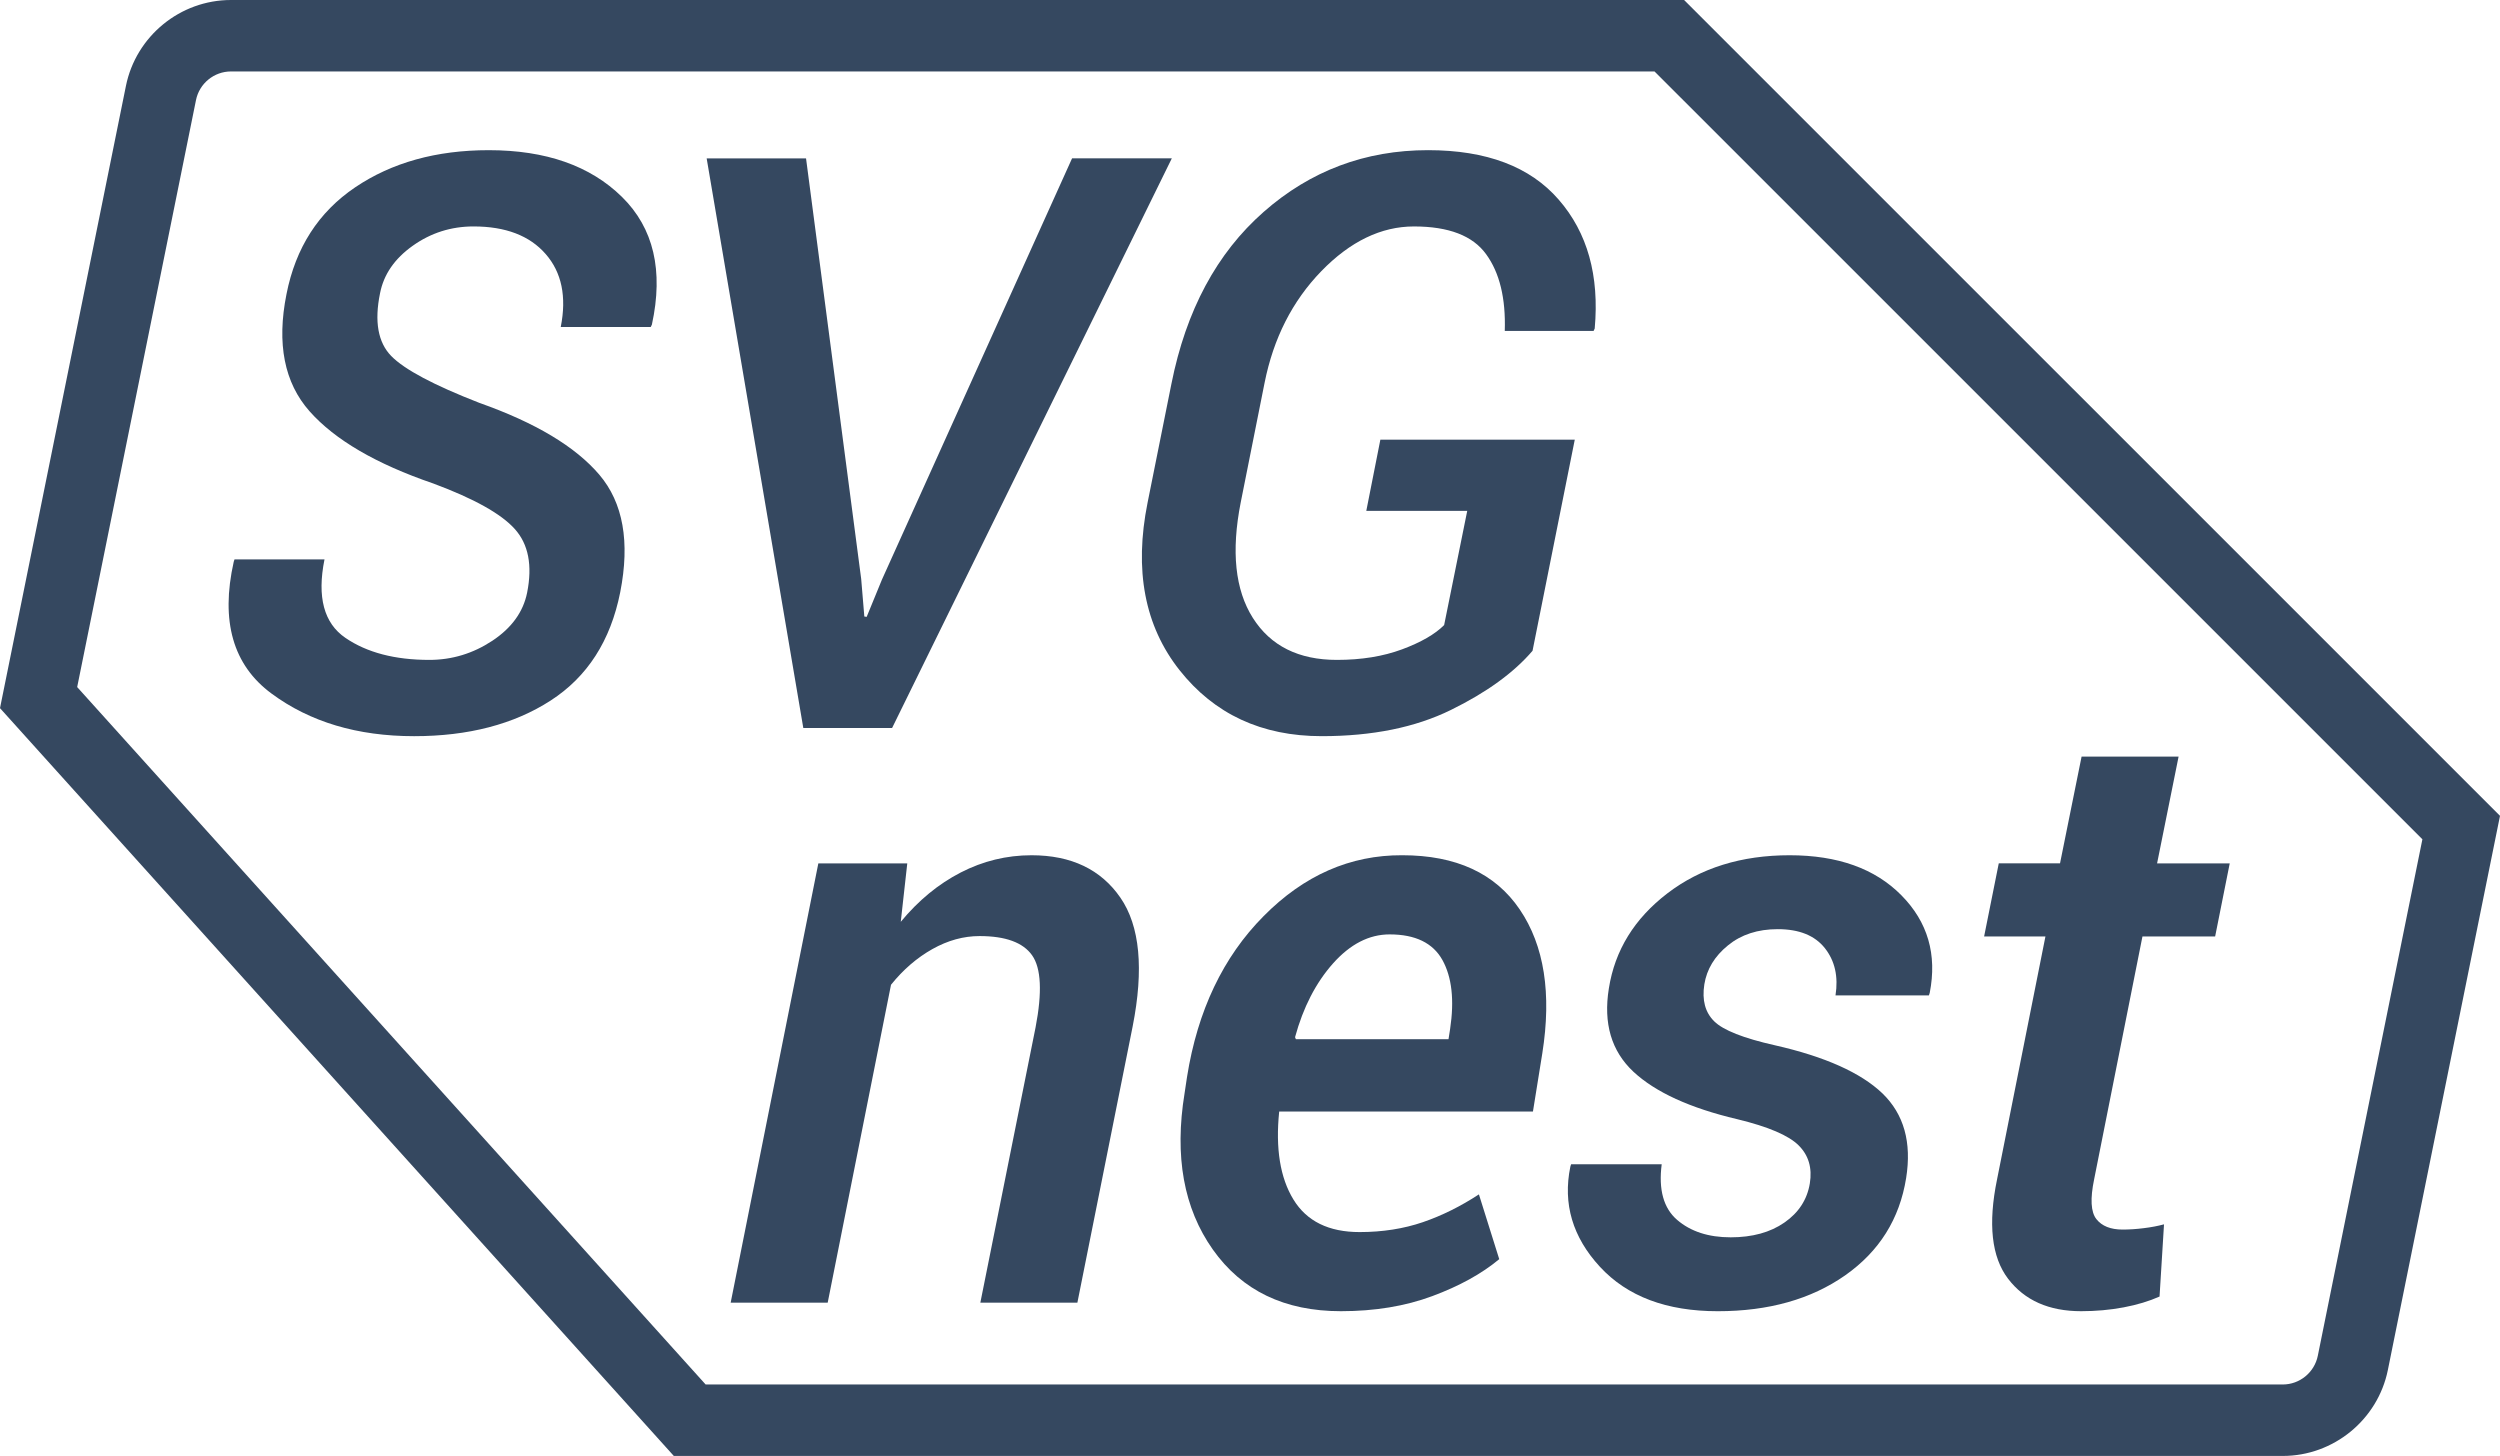
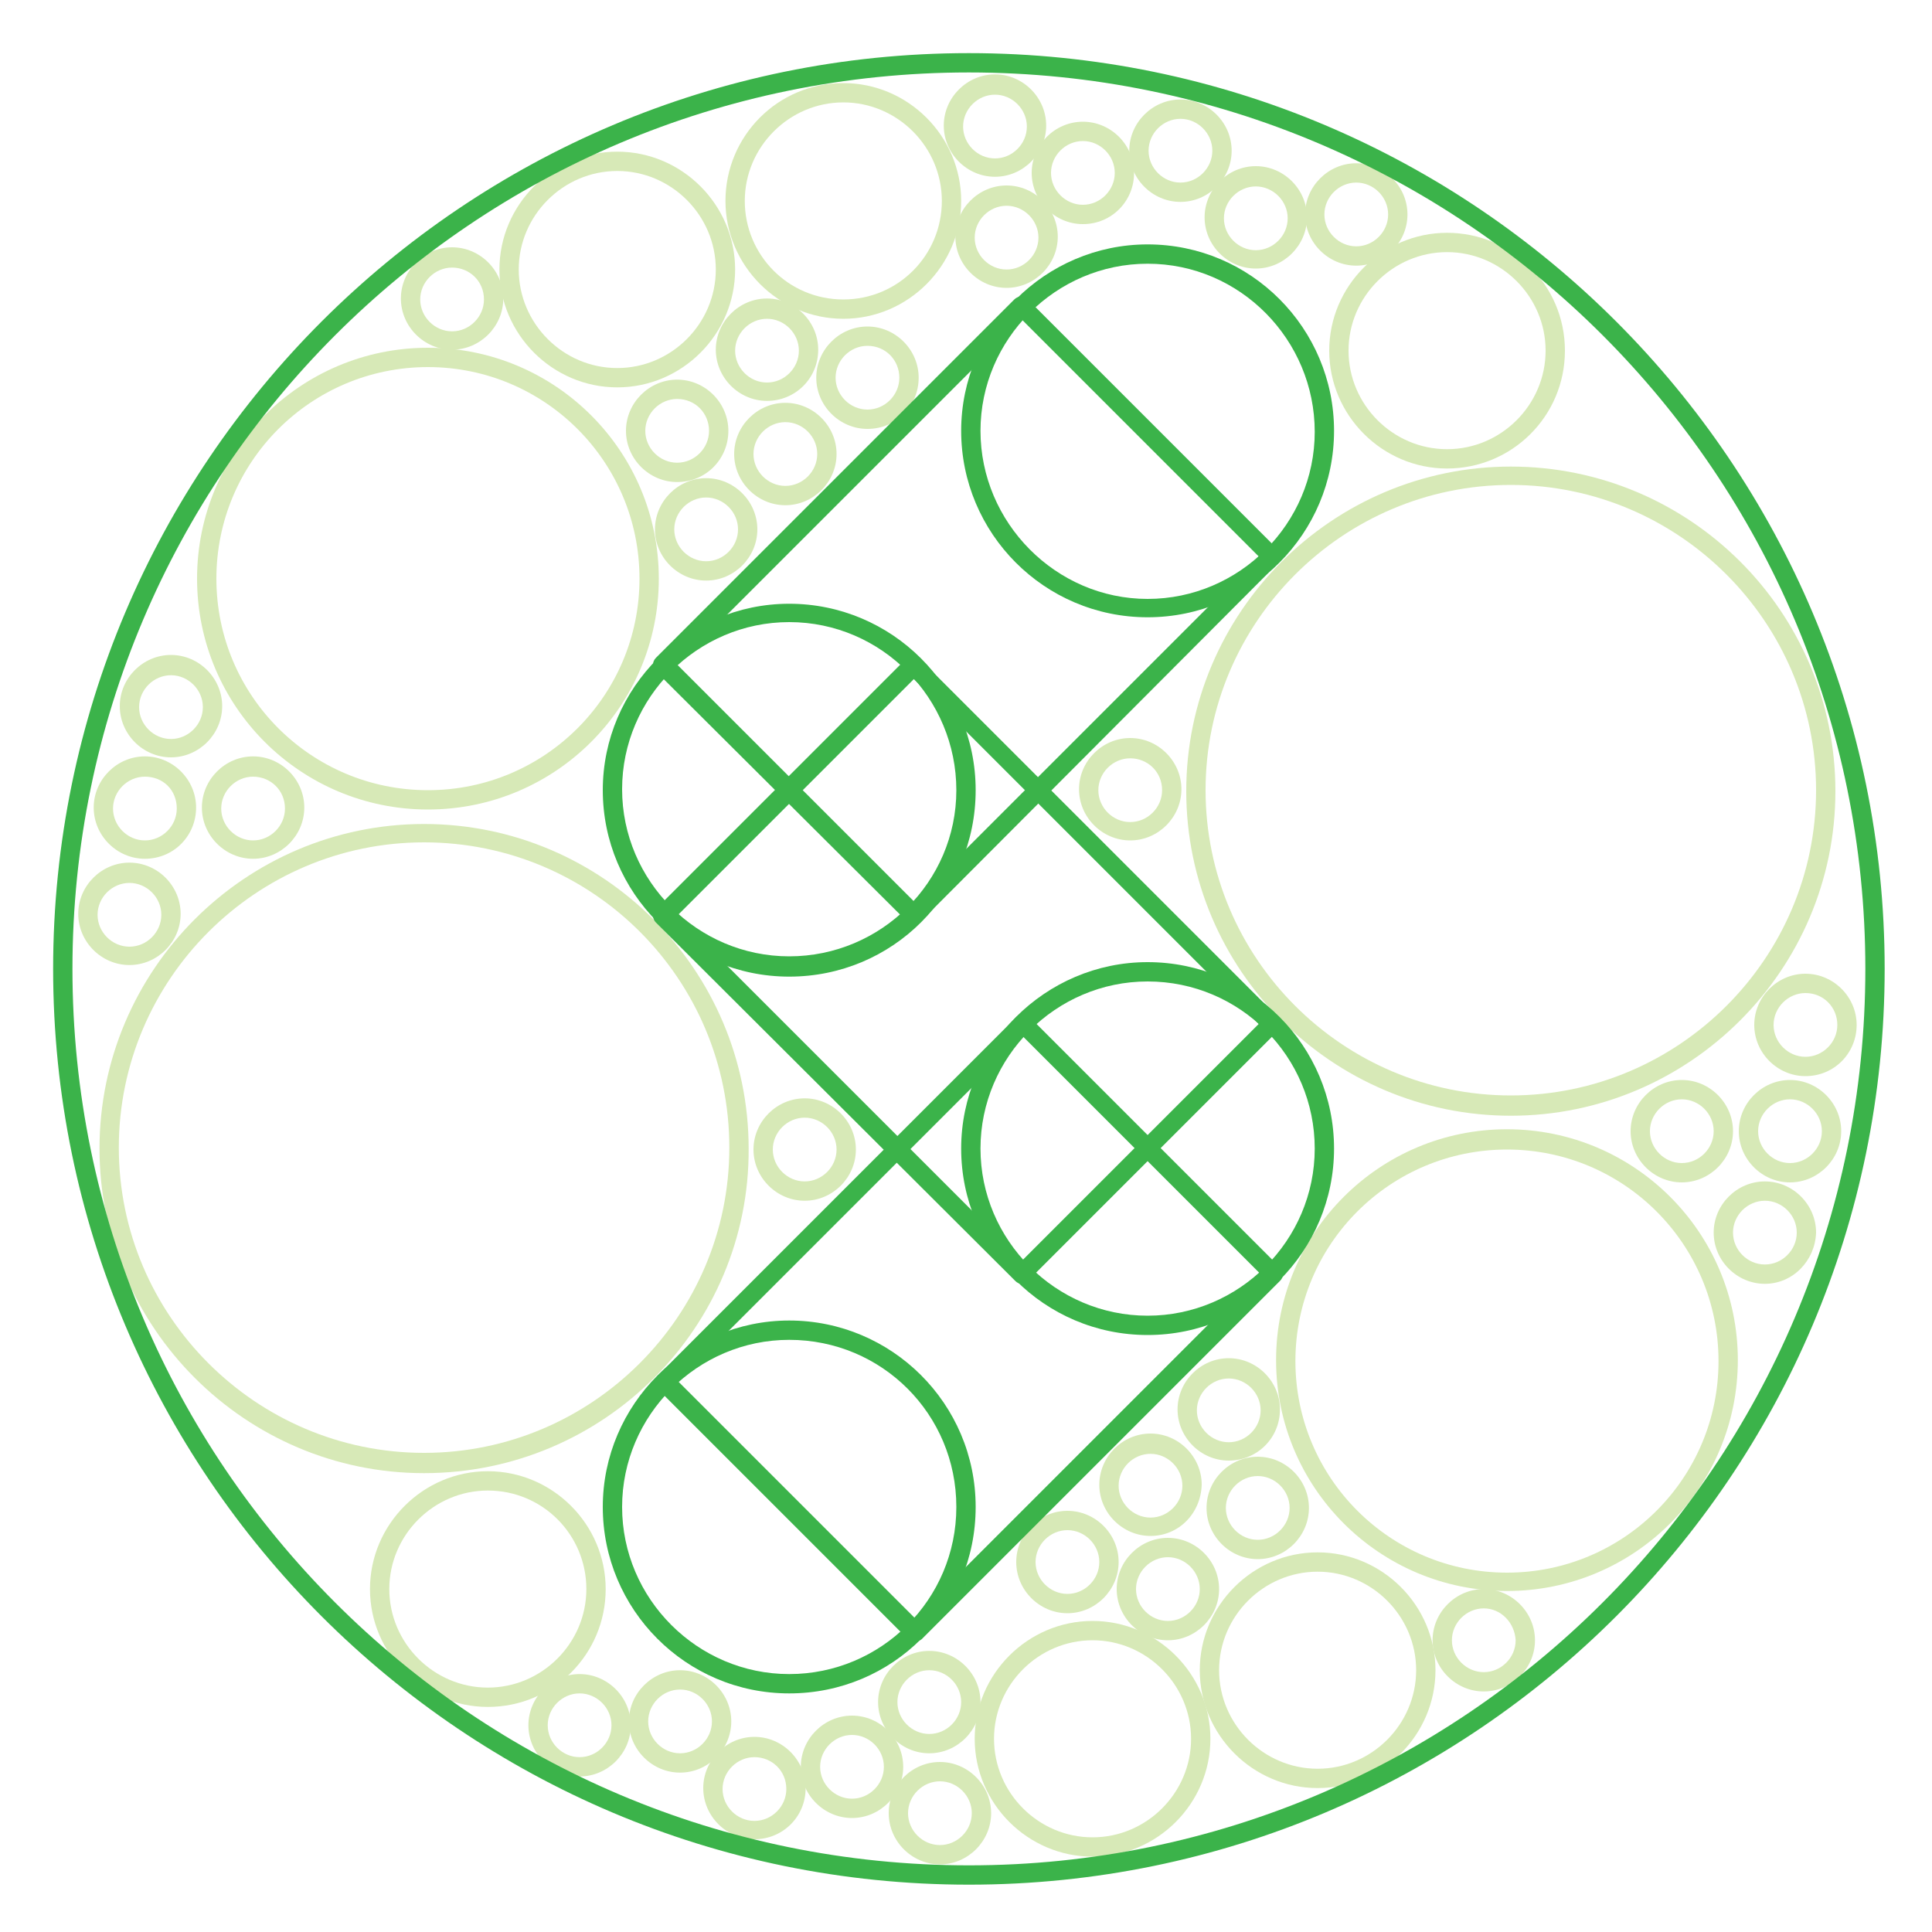
- <svg xmlns="http://www.w3.org/2000/svg" version="1.1" id="Layer_1" x="0px" y="0px" width="200px" height="116.476px" viewBox="0 0 200 116.476" enable-background="new 0 0 200 116.476" xml:space="preserve">
-   <g>
-     <path fill="#354860" d="M182.621,116.476H53.906L0,56.652L10.074,6.875C10.88,2.892,14.414,0,18.478,0h116.25L200,65.267   l-8.972,44.337C190.22,113.584,186.68,116.476,182.621,116.476z M56.451,110.759h126.17c1.356,0,2.534-0.965,2.803-2.294   l8.368-41.323L132.361,5.716H18.478c-1.354,0-2.532,0.963-2.799,2.292L6.174,54.966L56.451,110.759z" />
+ <svg xmlns="http://www.w3.org/2000/svg" version="1.1" id="Layer_1" x="0px" y="0px" viewBox="0 0 200 200" style="enable-background:new 0 0 200 200;" xml:space="preserve">
+   <style type="text/css">
+ 	.st0{fill:#D7E9B7;}
+ 	.st1{fill:#3BB34A;}
+ </style>
+   <g id="XMLID_1356_">
+     <g id="XMLID_1375_">
+       <path id="XMLID_145_" class="st0" d="M43.9,152.5c-18.5,0-33.6-15.1-33.6-33.6c0-18.5,15.1-33.6,33.6-33.6s33.6,15.1,33.6,33.6    C77.6,137.4,62.5,152.5,43.9,152.5z M43.9,87.2c-17.4,0-31.6,14.2-31.6,31.6s14.2,31.6,31.6,31.6s31.6-14.2,31.6-31.6    S61.4,87.2,43.9,87.2z" />
+     </g>
+     <g id="XMLID_1440_">
+       <path id="XMLID_142_" class="st0" d="M63.9,40.1c-6.7,0-12.2-5.5-12.2-12.2s5.5-12.2,12.2-12.2s12.2,5.5,12.2,12.2    S70.6,40.1,63.9,40.1z M63.9,17.7c-5.6,0-10.2,4.6-10.2,10.2s4.6,10.2,10.2,10.2s10.2-4.6,10.2-10.2S69.5,17.7,63.9,17.7z" />
+     </g>
+     <g id="XMLID_1441_">
+       <path id="XMLID_139_" class="st0" d="M87.3,33c-6.7,0-12.2-5.5-12.2-12.2S80.5,8.6,87.3,8.6c6.7,0,12.2,5.5,12.2,12.2    S94,33,87.3,33z M87.3,10.6c-5.6,0-10.2,4.6-10.2,10.2S81.6,31,87.3,31s10.2-4.6,10.2-10.2S92.9,10.6,87.3,10.6z" />
+     </g>
+     <g id="XMLID_39_">
+       <path id="XMLID_136_" class="st0" d="M149.8,48.5c-6.7,0-12.2-5.5-12.2-12.2s5.5-12.2,12.2-12.2S162,29.5,162,36.3    S156.5,48.5,149.8,48.5z M149.8,26.1c-5.6,0-10.2,4.6-10.2,10.2s4.6,10.2,10.2,10.2S160,41.9,160,36.3S155.4,26.1,149.8,26.1z" />
+     </g>
+     <g id="XMLID_1410_">
+       <path id="XMLID_133_" class="st0" d="M44.3,83.8c-13.2,0-23.9-10.7-23.9-23.9C20.4,46.7,31.1,36,44.3,36    c13.2,0,23.9,10.7,23.9,23.9C68.2,73.1,57.5,83.8,44.3,83.8z M44.3,38c-12.1,0-21.9,9.8-21.9,21.9c0,12.1,9.8,21.9,21.9,21.9    c12.1,0,21.9-9.8,21.9-21.9C66.2,47.8,56.4,38,44.3,38z" />
+     </g>
+     <g id="XMLID_1376_">
+       <path id="XMLID_130_" class="st0" d="M83.3,124.3c-2.9,0-5.3-2.4-5.3-5.3s2.4-5.3,5.3-5.3s5.3,2.4,5.3,5.3S86.2,124.3,83.3,124.3z     M83.3,115.7c-1.8,0-3.3,1.5-3.3,3.3s1.5,3.3,3.3,3.3s3.3-1.5,3.3-3.3S85.1,115.7,83.3,115.7z" />
+     </g>
+     <g id="XMLID_1377_">
+       <path id="XMLID_127_" class="st0" d="M13.4,99.9c-2.9,0-5.3-2.4-5.3-5.3s2.4-5.3,5.3-5.3s5.3,2.4,5.3,5.3S16.3,99.9,13.4,99.9z     M13.4,91.4c-1.8,0-3.3,1.5-3.3,3.3c0,1.8,1.5,3.3,3.3,3.3s3.3-1.5,3.3-3.3C16.7,92.9,15.2,91.4,13.4,91.4z" />
+     </g>
+     <g id="XMLID_1385_">
+       <path id="XMLID_124_" class="st0" d="M15,88.9c-2.9,0-5.3-2.4-5.3-5.3s2.4-5.3,5.3-5.3s5.3,2.4,5.3,5.3S18,88.9,15,88.9z M15,80.4    c-1.8,0-3.3,1.5-3.3,3.3c0,1.8,1.5,3.3,3.3,3.3s3.3-1.5,3.3-3.3C18.3,81.8,16.9,80.4,15,80.4z" />
+     </g>
+     <g id="XMLID_1400_">
+       <path id="XMLID_121_" class="st0" d="M17.7,78.4c-2.9,0-5.3-2.4-5.3-5.3s2.4-5.3,5.3-5.3s5.3,2.4,5.3,5.3S20.6,78.4,17.7,78.4z     M17.7,69.9c-1.8,0-3.3,1.5-3.3,3.3s1.5,3.3,3.3,3.3s3.3-1.5,3.3-3.3S19.5,69.9,17.7,69.9z" />
+     </g>
+     <g id="XMLID_1405_">
+       <path id="XMLID_118_" class="st0" d="M26.2,88.9c-2.9,0-5.3-2.4-5.3-5.3s2.4-5.3,5.3-5.3s5.3,2.4,5.3,5.3S29.1,88.9,26.2,88.9z     M26.2,80.4c-1.8,0-3.3,1.5-3.3,3.3c0,1.8,1.5,3.3,3.3,3.3s3.3-1.5,3.3-3.3C29.5,81.8,28,80.4,26.2,80.4z" />
+     </g>
+     <g id="XMLID_1411_">
+       <path id="XMLID_115_" class="st0" d="M73.1,60.1c-2.9,0-5.3-2.4-5.3-5.3s2.4-5.3,5.3-5.3s5.3,2.4,5.3,5.3S76,60.1,73.1,60.1z     M73.1,51.5c-1.8,0-3.3,1.5-3.3,3.3c0,1.8,1.5,3.3,3.3,3.3c1.8,0,3.3-1.5,3.3-3.3C76.4,53,74.9,51.5,73.1,51.5z" />
+     </g>
+     <g id="XMLID_1416_">
+       <path id="XMLID_112_" class="st0" d="M81.3,52.3c-2.9,0-5.3-2.4-5.3-5.3c0-2.9,2.4-5.3,5.3-5.3s5.3,2.4,5.3,5.3    C86.6,49.9,84.2,52.3,81.3,52.3z M81.3,43.7c-1.8,0-3.3,1.5-3.3,3.3c0,1.8,1.5,3.3,3.3,3.3s3.3-1.5,3.3-3.3    C84.6,45.2,83.1,43.7,81.3,43.7z" />
+     </g>
+     <g id="XMLID_1425_">
+       <path id="XMLID_109_" class="st0" d="M89.8,44.4c-2.9,0-5.3-2.4-5.3-5.3c0-2.9,2.4-5.3,5.3-5.3s5.3,2.4,5.3,5.3    C95.1,42,92.8,44.4,89.8,44.4z M89.8,35.8c-1.8,0-3.3,1.5-3.3,3.3c0,1.8,1.5,3.3,3.3,3.3s3.3-1.5,3.3-3.3    C93.1,37.3,91.7,35.8,89.8,35.8z" />
+     </g>
+     <g id="XMLID_1446_">
+       <path id="XMLID_106_" class="st0" d="M104.2,29.8c-2.9,0-5.3-2.4-5.3-5.3s2.4-5.3,5.3-5.3s5.3,2.4,5.3,5.3S107.1,29.8,104.2,29.8z     M104.2,21.3c-1.8,0-3.3,1.5-3.3,3.3s1.5,3.3,3.3,3.3c1.8,0,3.3-1.5,3.3-3.3S106,21.3,104.2,21.3z" />
+     </g>
+     <g id="XMLID_1455_">
+       <path id="XMLID_103_" class="st0" d="M103,18.3c-2.9,0-5.3-2.4-5.3-5.3s2.4-5.3,5.3-5.3s5.3,2.4,5.3,5.3S105.9,18.3,103,18.3z     M103,9.8c-1.8,0-3.3,1.5-3.3,3.3s1.5,3.3,3.3,3.3c1.8,0,3.3-1.5,3.3-3.3S104.8,9.8,103,9.8z" />
+     </g>
+     <g id="XMLID_1460_">
+       <path id="XMLID_100_" class="st0" d="M112.1,23.2c-2.9,0-5.3-2.4-5.3-5.3s2.4-5.3,5.3-5.3s5.3,2.4,5.3,5.3S115.1,23.2,112.1,23.2z     M112.1,14.6c-1.8,0-3.3,1.5-3.3,3.3c0,1.8,1.5,3.3,3.3,3.3s3.3-1.5,3.3-3.3C115.4,16.1,113.9,14.6,112.1,14.6z" />
+     </g>
+     <g id="XMLID_1465_">
+       <path id="XMLID_97_" class="st0" d="M122.2,20.9c-2.9,0-5.3-2.4-5.3-5.3s2.4-5.3,5.3-5.3s5.3,2.4,5.3,5.3S125.1,20.9,122.2,20.9z     M122.2,12.3c-1.8,0-3.3,1.5-3.3,3.3s1.5,3.3,3.3,3.3c1.8,0,3.3-1.5,3.3-3.3S124,12.3,122.2,12.3z" />
+     </g>
+     <g id="XMLID_1470_">
+       <path id="XMLID_94_" class="st0" d="M130,27.8c-2.9,0-5.3-2.4-5.3-5.3s2.4-5.3,5.3-5.3c2.9,0,5.3,2.4,5.3,5.3S132.9,27.8,130,27.8    z M130,19.3c-1.8,0-3.3,1.5-3.3,3.3s1.5,3.3,3.3,3.3c1.8,0,3.3-1.5,3.3-3.3S131.8,19.3,130,19.3z" />
+     </g>
+     <g id="XMLID_1475_">
+       <path id="XMLID_91_" class="st0" d="M140.4,27.5c-2.9,0-5.3-2.4-5.3-5.3s2.4-5.3,5.3-5.3c2.9,0,5.3,2.4,5.3,5.3    S143.3,27.5,140.4,27.5z M140.4,18.9c-1.8,0-3.3,1.5-3.3,3.3s1.5,3.3,3.3,3.3s3.3-1.5,3.3-3.3S142.2,18.9,140.4,18.9z" />
+     </g>
+     <g id="XMLID_1430_">
+       <path id="XMLID_88_" class="st0" d="M79.4,41.5c-2.9,0-5.3-2.4-5.3-5.3c0-2.9,2.4-5.3,5.3-5.3s5.3,2.4,5.3,5.3    C84.7,39.2,82.3,41.5,79.4,41.5z M79.4,33c-1.8,0-3.3,1.5-3.3,3.3c0,1.8,1.5,3.3,3.3,3.3c1.8,0,3.3-1.5,3.3-3.3    C82.7,34.5,81.2,33,79.4,33z" />
+     </g>
+     <g id="XMLID_1435_">
+       <path id="XMLID_85_" class="st0" d="M70.1,49.9c-2.9,0-5.3-2.4-5.3-5.3c0-2.9,2.4-5.3,5.3-5.3s5.3,2.4,5.3,5.3    C75.4,47.5,73.1,49.9,70.1,49.9z M70.1,41.3c-1.8,0-3.3,1.5-3.3,3.3c0,1.8,1.5,3.3,3.3,3.3c1.8,0,3.3-1.5,3.3-3.3    C73.4,42.8,72,41.3,70.1,41.3z" />
+     </g>
+     <g id="XMLID_44_">
+       <path id="XMLID_82_" class="st0" d="M46.8,36.2c-2.9,0-5.3-2.4-5.3-5.3s2.4-5.3,5.3-5.3c2.9,0,5.3,2.4,5.3,5.3    S49.7,36.2,46.8,36.2z M46.8,27.7c-1.8,0-3.3,1.5-3.3,3.3c0,1.8,1.5,3.3,3.3,3.3c1.8,0,3.3-1.5,3.3-3.3    C50.1,29.1,48.6,27.7,46.8,27.7z" />
+     </g>
+     <g id="XMLID_1355_">
+       <path id="XMLID_79_" class="st0" d="M156.4,115.5c-18.5,0-33.6-15.1-33.6-33.6c0-18.5,15.1-33.6,33.6-33.6S190,63.3,190,81.9    C190,100.4,174.9,115.5,156.4,115.5z M156.4,50.2c-17.4,0-31.6,14.2-31.6,31.6c0,17.4,14.2,31.6,31.6,31.6    c17.4,0,31.6-14.2,31.6-31.6C188,64.4,173.8,50.2,156.4,50.2z" />
+     </g>
+     <g id="XMLID_1354_">
+       <path id="XMLID_76_" class="st0" d="M136.4,185.1c-6.7,0-12.2-5.5-12.2-12.2c0-6.7,5.5-12.2,12.2-12.2c6.7,0,12.2,5.5,12.2,12.2    C148.6,179.6,143.1,185.1,136.4,185.1z M136.4,162.7c-5.6,0-10.2,4.6-10.2,10.2s4.6,10.2,10.2,10.2s10.2-4.6,10.2-10.2    S142,162.7,136.4,162.7z" />
+     </g>
+     <g id="XMLID_1353_">
+       <path id="XMLID_73_" class="st0" d="M113.1,192.2c-6.7,0-12.2-5.5-12.2-12.2s5.5-12.2,12.2-12.2c6.7,0,12.2,5.5,12.2,12.2    S119.8,192.2,113.1,192.2z M113.1,169.8c-5.6,0-10.2,4.6-10.2,10.2s4.6,10.2,10.2,10.2s10.2-4.6,10.2-10.2    S118.7,169.8,113.1,169.8z" />
+     </g>
+     <g id="XMLID_1352_">
+       <path id="XMLID_70_" class="st0" d="M50.5,176.7c-6.7,0-12.2-5.5-12.2-12.2c0-6.7,5.5-12.2,12.2-12.2s12.2,5.5,12.2,12.2    C62.7,171.2,57.3,176.7,50.5,176.7z M50.5,154.3c-5.6,0-10.2,4.6-10.2,10.2s4.6,10.2,10.2,10.2s10.2-4.6,10.2-10.2    S56.2,154.3,50.5,154.3z" />
+     </g>
+     <g id="XMLID_1351_">
+       <path id="XMLID_67_" class="st0" d="M156,164.7c-13.2,0-23.9-10.7-23.9-23.9c0-13.2,10.7-23.9,23.9-23.9s23.9,10.7,23.9,23.9    C179.9,154,169.2,164.7,156,164.7z M156,119c-12.1,0-21.9,9.8-21.9,21.9c0,12.1,9.8,21.9,21.9,21.9c12.1,0,21.9-9.8,21.9-21.9    C177.9,128.8,168.1,119,156,119z" />
+     </g>
+     <g id="XMLID_1350_">
+       <path id="XMLID_64_" class="st0" d="M117,87c-2.9,0-5.3-2.4-5.3-5.3s2.4-5.3,5.3-5.3s5.3,2.4,5.3,5.3S119.9,87,117,87z M117,78.5    c-1.8,0-3.3,1.5-3.3,3.3c0,1.8,1.5,3.3,3.3,3.3c1.8,0,3.3-1.5,3.3-3.3C120.3,79.9,118.8,78.5,117,78.5z" />
+     </g>
+     <g id="XMLID_1349_">
+       <path id="XMLID_61_" class="st0" d="M186.9,111.4c-2.9,0-5.3-2.4-5.3-5.3s2.4-5.3,5.3-5.3c2.9,0,5.3,2.4,5.3,5.3    S189.9,111.4,186.9,111.4z M186.9,102.8c-1.8,0-3.3,1.5-3.3,3.3s1.5,3.3,3.3,3.3c1.8,0,3.3-1.5,3.3-3.3S188.8,102.8,186.9,102.8z" />
+     </g>
+     <g id="XMLID_1056_">
+       <path id="XMLID_58_" class="st0" d="M185.3,122.4c-2.9,0-5.3-2.4-5.3-5.3s2.4-5.3,5.3-5.3c2.9,0,5.3,2.4,5.3,5.3    S188.2,122.4,185.3,122.4z M185.3,113.8c-1.8,0-3.3,1.5-3.3,3.3s1.5,3.3,3.3,3.3s3.3-1.5,3.3-3.3S187.1,113.8,185.3,113.8z" />
+     </g>
+     <g id="XMLID_710_">
+       <path id="XMLID_55_" class="st0" d="M182.7,132.9c-2.9,0-5.3-2.4-5.3-5.3c0-2.9,2.4-5.3,5.3-5.3c2.9,0,5.3,2.4,5.3,5.3    C187.9,130.5,185.6,132.9,182.7,132.9z M182.7,124.3c-1.8,0-3.3,1.5-3.3,3.3s1.5,3.3,3.3,3.3s3.3-1.5,3.3-3.3    S184.5,124.3,182.7,124.3z" />
+     </g>
+     <g id="XMLID_412_">
+       <path id="XMLID_50_" class="st0" d="M174.1,122.4c-2.9,0-5.3-2.4-5.3-5.3s2.4-5.3,5.3-5.3c2.9,0,5.3,2.4,5.3,5.3    S177,122.4,174.1,122.4z M174.1,113.8c-1.8,0-3.3,1.5-3.3,3.3s1.5,3.3,3.3,3.3c1.8,0,3.3-1.5,3.3-3.3S175.9,113.8,174.1,113.8z" />
+     </g>
+     <g id="XMLID_411_">
+       <path id="XMLID_37_" class="st0" d="M127.2,151.2c-2.9,0-5.3-2.4-5.3-5.3c0-2.9,2.4-5.3,5.3-5.3c2.9,0,5.3,2.4,5.3,5.3    C132.5,148.9,130.1,151.2,127.2,151.2z M127.2,142.7c-1.8,0-3.3,1.5-3.3,3.3s1.5,3.3,3.3,3.3c1.8,0,3.3-1.5,3.3-3.3    S129,142.7,127.2,142.7z" />
+     </g>
+     <g id="XMLID_54_">
+       <path id="XMLID_33_" class="st0" d="M119.1,159c-2.9,0-5.3-2.4-5.3-5.3c0-2.9,2.4-5.3,5.3-5.3s5.3,2.4,5.3,5.3    C124.3,156.7,122,159,119.1,159z M119.1,150.5c-1.8,0-3.3,1.5-3.3,3.3s1.5,3.3,3.3,3.3c1.8,0,3.3-1.5,3.3-3.3    S120.9,150.5,119.1,150.5z" />
+     </g>
+     <g id="XMLID_53_">
+       <path id="XMLID_30_" class="st0" d="M110.5,167c-2.9,0-5.3-2.4-5.3-5.3c0-2.9,2.4-5.3,5.3-5.3s5.3,2.4,5.3,5.3    C115.8,164.6,113.4,167,110.5,167z M110.5,158.4c-1.8,0-3.3,1.5-3.3,3.3c0,1.8,1.5,3.3,3.3,3.3s3.3-1.5,3.3-3.3    C113.8,159.9,112.3,158.4,110.5,158.4z" />
+     </g>
+     <g id="XMLID_49_">
+       <path id="XMLID_27_" class="st0" d="M96.2,181.5c-2.9,0-5.3-2.4-5.3-5.3c0-2.9,2.4-5.3,5.3-5.3s5.3,2.4,5.3,5.3    C101.5,179.1,99.1,181.5,96.2,181.5z M96.2,172.9c-1.8,0-3.3,1.5-3.3,3.3s1.5,3.3,3.3,3.3s3.3-1.5,3.3-3.3S98,172.9,96.2,172.9z" />
+     </g>
+     <g id="XMLID_48_">
+       <path id="XMLID_24_" class="st0" d="M97.3,193c-2.9,0-5.3-2.4-5.3-5.3c0-2.9,2.4-5.3,5.3-5.3c2.9,0,5.3,2.4,5.3,5.3    C102.6,190.6,100.2,193,97.3,193z M97.3,184.4c-1.8,0-3.3,1.5-3.3,3.3s1.5,3.3,3.3,3.3c1.8,0,3.3-1.5,3.3-3.3    S99.1,184.4,97.3,184.4z" />
+     </g>
+     <g id="XMLID_47_">
+       <path id="XMLID_21_" class="st0" d="M88.2,188.2c-2.9,0-5.3-2.4-5.3-5.3c0-2.9,2.4-5.3,5.3-5.3s5.3,2.4,5.3,5.3    C93.5,185.8,91.1,188.2,88.2,188.2z M88.2,179.6c-1.8,0-3.3,1.5-3.3,3.3s1.5,3.3,3.3,3.3c1.8,0,3.3-1.5,3.3-3.3    S90,179.6,88.2,179.6z" />
+     </g>
+     <g id="XMLID_45_">
+       <path id="XMLID_17_" class="st0" d="M78.1,190.4c-2.9,0-5.3-2.4-5.3-5.3c0-2.9,2.4-5.3,5.3-5.3s5.3,2.4,5.3,5.3    C83.4,188.1,81,190.4,78.1,190.4z M78.1,181.9c-1.8,0-3.3,1.5-3.3,3.3c0,1.8,1.5,3.3,3.3,3.3c1.8,0,3.3-1.5,3.3-3.3    C81.4,183.3,79.9,181.9,78.1,181.9z" />
+     </g>
+     <g id="XMLID_43_">
+       <path id="XMLID_14_" class="st0" d="M70.4,183.5c-2.9,0-5.3-2.4-5.3-5.3s2.4-5.3,5.3-5.3s5.3,2.4,5.3,5.3S73.3,183.5,70.4,183.5z     M70.4,174.9c-1.8,0-3.3,1.5-3.3,3.3c0,1.8,1.5,3.3,3.3,3.3c1.8,0,3.3-1.5,3.3-3.3C73.7,176.4,72.2,174.9,70.4,174.9z" />
+     </g>
+     <g id="XMLID_42_">
+       <path id="XMLID_11_" class="st0" d="M60,183.9c-2.9,0-5.3-2.4-5.3-5.3c0-2.9,2.4-5.3,5.3-5.3c2.9,0,5.3,2.4,5.3,5.3    C65.3,181.5,62.9,183.9,60,183.9z M60,175.3c-1.8,0-3.3,1.5-3.3,3.3c0,1.8,1.5,3.3,3.3,3.3c1.8,0,3.3-1.5,3.3-3.3    C63.3,176.8,61.8,175.3,60,175.3z" />
+     </g>
+     <g id="XMLID_41_">
+       <path id="XMLID_8_" class="st0" d="M120.9,169.8c-2.9,0-5.3-2.4-5.3-5.3c0-2.9,2.4-5.3,5.3-5.3s5.3,2.4,5.3,5.3    C126.2,167.4,123.8,169.8,120.9,169.8z M120.9,161.2c-1.8,0-3.3,1.5-3.3,3.3c0,1.8,1.5,3.3,3.3,3.3s3.3-1.5,3.3-3.3    C124.2,162.7,122.7,161.2,120.9,161.2z" />
+     </g>
+     <g id="XMLID_40_">
+       <path id="XMLID_5_" class="st0" d="M130.2,161.4c-2.9,0-5.3-2.4-5.3-5.3c0-2.9,2.4-5.3,5.3-5.3c2.9,0,5.3,2.4,5.3,5.3    C135.5,159,133.1,161.4,130.2,161.4z M130.2,152.8c-1.8,0-3.3,1.5-3.3,3.3s1.5,3.3,3.3,3.3s3.3-1.5,3.3-3.3S132,152.8,130.2,152.8    z" />
+     </g>
+     <g id="XMLID_36_">
+       <path id="XMLID_2_" class="st0" d="M153.6,175.1c-2.9,0-5.3-2.4-5.3-5.3s2.4-5.3,5.3-5.3c2.9,0,5.3,2.4,5.3,5.3    S156.5,175.1,153.6,175.1z M153.6,166.5c-1.8,0-3.3,1.5-3.3,3.3c0,1.8,1.5,3.3,3.3,3.3c1.8,0,3.3-1.5,3.3-3.3    C156.8,168,155.4,166.5,153.6,166.5z" />
+     </g>
  </g>
-   <g>
-     <path fill="#354860" d="M42.168,47.421c0.438-2.185,0.109-3.888-0.988-5.104c-1.094-1.218-3.269-2.431-6.523-3.64   c-4.569-1.563-7.866-3.49-9.89-5.773c-2.024-2.286-2.641-5.409-1.848-9.373c0.731-3.715,2.563-6.563,5.494-8.544   c2.931-1.981,6.493-2.973,10.688-2.973c4.569,0,8.12,1.245,10.657,3.74c2.535,2.493,3.333,5.898,2.393,10.216l-0.092,0.189h-7.199   c0.48-2.419,0.078-4.368-1.206-5.836c-1.281-1.471-3.207-2.208-5.772-2.208c-1.794,0-3.417,0.516-4.867,1.549   c-1.452,1.033-2.323,2.3-2.613,3.802c-0.46,2.255-0.162,3.924,0.89,5.008c1.056,1.086,3.408,2.336,7.06,3.757   c4.485,1.585,7.682,3.501,9.591,5.742c1.909,2.244,2.467,5.379,1.675,9.404c-0.771,3.883-2.629,6.772-5.571,8.67   c-2.942,1.898-6.583,2.847-10.922,2.847c-4.528,0-8.33-1.136-11.405-3.411c-3.079-2.272-4.087-5.789-3.021-10.545l0.062-0.187   h7.199c-0.606,3.011-0.048,5.105,1.675,6.28c1.719,1.175,3.958,1.761,6.712,1.761c1.814,0,3.495-0.511,5.039-1.53   C40.926,50.241,41.855,48.963,42.168,47.421z" />
-     <path fill="#354860" d="M68.895,46.313l0.251,3.007l0.187,0.03l1.219-2.973l15.213-33.708h7.98L71.368,58.238h-7.104l-7.731-45.568   h7.95L68.895,46.313z" />
-     <path fill="#354860" d="M122.603,52.063c-1.501,1.756-3.68,3.333-6.526,4.731c-2.848,1.401-6.294,2.099-10.343,2.099   c-4.8,0-8.59-1.761-11.376-5.287c-2.786-3.528-3.637-7.992-2.551-13.396l1.909-9.515c1.169-5.862,3.626-10.443,7.372-13.739   c3.743-3.296,8.131-4.943,13.158-4.943c4.678,0,8.162,1.32,10.45,3.958c2.301,2.641,3.261,6.077,2.881,10.312l-0.089,0.19h-7.106   c0.084-2.61-0.413-4.653-1.491-6.135c-1.071-1.482-2.992-2.222-5.772-2.222c-2.626,0-5.099,1.194-7.417,3.581   c-2.313,2.387-3.825,5.363-4.535,8.927l-1.909,9.568c-0.773,3.919-0.449,6.998,0.969,9.24c1.421,2.241,3.662,3.36,6.73,3.36   c1.96,0,3.694-0.282,5.213-0.846c1.508-0.561,2.63-1.208,3.361-1.939l1.848-9.139h-8.075l1.125-5.694h15.553L122.603,52.063z" />
-   </g>
-   <g>
-     <path fill="#354860" d="M72.061,73.746c1.409-1.707,3.005-3.022,4.792-3.944c1.787-0.921,3.677-1.382,5.667-1.382   c3.185,0,5.554,1.134,7.114,3.396c1.561,2.266,1.885,5.705,0.975,10.315l-4.419,22.085h-7.763l4.418-22.023   c0.541-2.813,0.449-4.739-0.276-5.767s-2.127-1.54-4.206-1.54c-1.279,0-2.535,0.346-3.769,1.038   c-1.233,0.692-2.339,1.646-3.313,2.857l-5.066,25.435h-7.762l7.014-35.146h7.115L72.061,73.746z" />
-     <path fill="#354860" d="M107.273,104.896c-4.504,0-7.92-1.641-10.248-4.935c-2.328-3.294-3.082-7.459-2.258-12.505l0.195-1.301   c0.845-5.309,2.886-9.597,6.124-12.862c3.234-3.271,6.934-4.893,11.093-4.874c4.304,0,7.442,1.446,9.401,4.339   c1.959,2.886,2.563,6.726,1.803,11.517l-0.747,4.645h-20.3c-0.304,2.953,0.075,5.303,1.137,7.039   c1.06,1.737,2.824,2.607,5.295,2.607c1.837,0,3.528-0.268,5.063-0.793c1.541-0.529,3.03-1.272,4.482-2.223l1.626,5.183   c-1.408,1.172-3.195,2.154-5.36,2.958C112.414,104.495,109.98,104.896,107.273,104.896z M111.17,74.752   c-1.645,0-3.154,0.781-4.528,2.322c-1.377,1.551-2.39,3.517-3.037,5.899l0.064,0.162h12.212l0.128-0.815   c0.347-2.311,0.14-4.152-0.613-5.515C114.636,75.438,113.229,74.752,111.17,74.752z" />
-     <path fill="#354860" d="M144.787,94.67c0.2-1.24-0.101-2.25-0.894-3.037c-0.792-0.793-2.423-1.496-4.918-2.099   c-3.768-0.889-6.536-2.154-8.302-3.796c-1.764-1.652-2.416-3.869-1.964-6.666c0.48-3.048,2.043-5.588,4.695-7.614   c2.651-2.025,5.906-3.038,9.764-3.038c3.853,0,6.833,1.066,8.942,3.202c2.11,2.135,2.87,4.737,2.268,7.808l-0.067,0.201h-7.47   c0.234-1.496-0.044-2.753-0.848-3.774c-0.805-1.016-2.055-1.524-3.774-1.524c-1.597,0-2.925,0.431-3.986,1.301   c-1.065,0.866-1.691,1.904-1.886,3.115c-0.196,1.262,0.066,2.244,0.792,2.958c0.726,0.715,2.344,1.352,4.856,1.916   c4.009,0.91,6.867,2.193,8.598,3.846c1.72,1.665,2.355,3.92,1.898,6.777c-0.525,3.272-2.145,5.862-4.879,7.783   c-2.726,1.908-6.119,2.868-10.194,2.868c-4.098,0-7.236-1.183-9.425-3.555c-2.188-2.372-2.975-5.042-2.366-8.007l0.062-0.194h7.247   c-0.263,2.031,0.15,3.518,1.233,4.449c1.083,0.933,2.513,1.396,4.287,1.396c1.729,0,3.171-0.396,4.298-1.183   C143.894,97.016,144.575,95.965,144.787,94.67z" />
-     <path fill="#354860" d="M174.287,60.529l-1.72,8.541h5.811l-1.167,5.849h-5.815l-3.864,19.421   c-0.324,1.558-0.268,2.619,0.178,3.188c0.441,0.559,1.14,0.837,2.094,0.837c0.52,0,1.084-0.033,1.693-0.111   c0.603-0.072,1.144-0.178,1.624-0.307l-0.357,5.777c-0.827,0.368-1.782,0.659-2.876,0.866c-1.094,0.205-2.228,0.306-3.394,0.306   c-2.579,0-4.528-0.864-5.851-2.601c-1.317-1.73-1.613-4.382-0.876-7.956l3.868-19.421h-4.906l1.172-5.849h4.901l1.725-8.541   H174.287z" />
+   <g id="XMLID_19_">
+     <g id="XMLID_698_">
+       <path id="XMLID_169_" class="st1" d="M100.3,195.1c-52.3,0-94.8-42.5-94.8-94.8S48,5.5,100.3,5.5c52.3,0,94.8,42.5,94.8,94.8    S152.6,195.1,100.3,195.1z M100.3,7.5c-51.2,0-92.8,41.6-92.8,92.8c0,51.2,41.6,92.8,92.8,92.8s92.8-41.6,92.8-92.8    C193.1,49.1,151.5,7.5,100.3,7.5z" />
+     </g>
+     <g id="XMLID_416_">
+       <path id="XMLID_166_" class="st1" d="M81.7,101.1c-10.7,0-19.3-8.7-19.3-19.3s8.7-19.3,19.3-19.3S101,71.1,101,81.8    S92.4,101.1,81.7,101.1z M81.7,64.4c-9.5,0-17.3,7.8-17.3,17.3s7.8,17.3,17.3,17.3S99,91.3,99,81.8S91.3,64.4,81.7,64.4z" />
+     </g>
+     <g id="XMLID_415_">
+       <path id="XMLID_163_" class="st1" d="M81.7,175.3c-10.7,0-19.3-8.7-19.3-19.3s8.7-19.3,19.3-19.3S101,145.3,101,156    S92.4,175.3,81.7,175.3z M81.7,138.7c-9.5,0-17.3,7.8-17.3,17.3s7.8,17.3,17.3,17.3S99,165.6,99,156S91.3,138.7,81.7,138.7z" />
+     </g>
+     <g id="XMLID_413_">
+       <path id="XMLID_160_" class="st1" d="M118.8,138.2c-10.7,0-19.3-8.7-19.3-19.3s8.7-19.3,19.3-19.3c10.7,0,19.3,8.7,19.3,19.3    S129.5,138.2,118.8,138.2z M118.8,101.6c-9.5,0-17.3,7.8-17.3,17.3s7.8,17.3,17.3,17.3s17.3-7.8,17.3-17.3    S128.4,101.6,118.8,101.6z" />
+     </g>
+     <g id="XMLID_1358_">
+       <path id="XMLID_157_" class="st1" d="M118.8,63.9c-10.7,0-19.3-8.7-19.3-19.3s8.7-19.3,19.3-19.3c10.7,0,19.3,8.7,19.3,19.3    S129.5,63.9,118.8,63.9z M118.8,27.3c-9.5,0-17.3,7.8-17.3,17.3S109.3,62,118.8,62s17.3-7.8,17.3-17.3S128.4,27.3,118.8,27.3z" />
+     </g>
+     <g id="XMLID_408_">
+       <path id="XMLID_154_" class="st1" d="M94.7,170c-0.3,0-0.5-0.1-0.7-0.3l-25.9-25.9c-0.4-0.4-0.4-1,0-1.4l37.1-37.1    c0.4-0.4,1-0.4,1.4,0l25.9,25.9c0.2,0.2,0.3,0.4,0.3,0.7s-0.1,0.5-0.3,0.7l-37.1,37.1C95.2,169.8,95,170,94.7,170z M70.2,143    l24.5,24.5l35.7-35.7l-24.5-24.5L70.2,143z" />
+     </g>
+     <g id="XMLID_1371_">
+       <path id="XMLID_151_" class="st1" d="M94.6,95.7c-0.3,0-0.5-0.1-0.7-0.3L67.9,69.5c-0.4-0.4-0.4-1,0-1.4l37.1-37.1    c0.4-0.4,1-0.4,1.4,0l25.9,25.9c0.2,0.2,0.3,0.4,0.3,0.7s-0.1,0.5-0.3,0.7L95.3,95.4C95.1,95.6,94.8,95.7,94.6,95.7z M70.1,68.8    l24.5,24.5l35.7-35.7l-24.5-24.5L70.1,68.8z" />
+     </g>
+     <g id="XMLID_1372_">
+       <path id="XMLID_148_" class="st1" d="M105.8,132.9c-0.3,0-0.5-0.1-0.7-0.3L67.9,95.5c-0.4-0.4-0.4-1,0-1.4l25.9-25.9    c0.4-0.4,1-0.4,1.4,0l37.1,37.1c0.2,0.2,0.3,0.4,0.3,0.7c0,0.3-0.1,0.5-0.3,0.7l-25.9,25.9C106.3,132.8,106,132.9,105.8,132.9z     M70.1,94.8l35.7,35.7l24.5-24.5L94.6,70.3L70.1,94.8z" />
+     </g>
  </g>
</svg>
